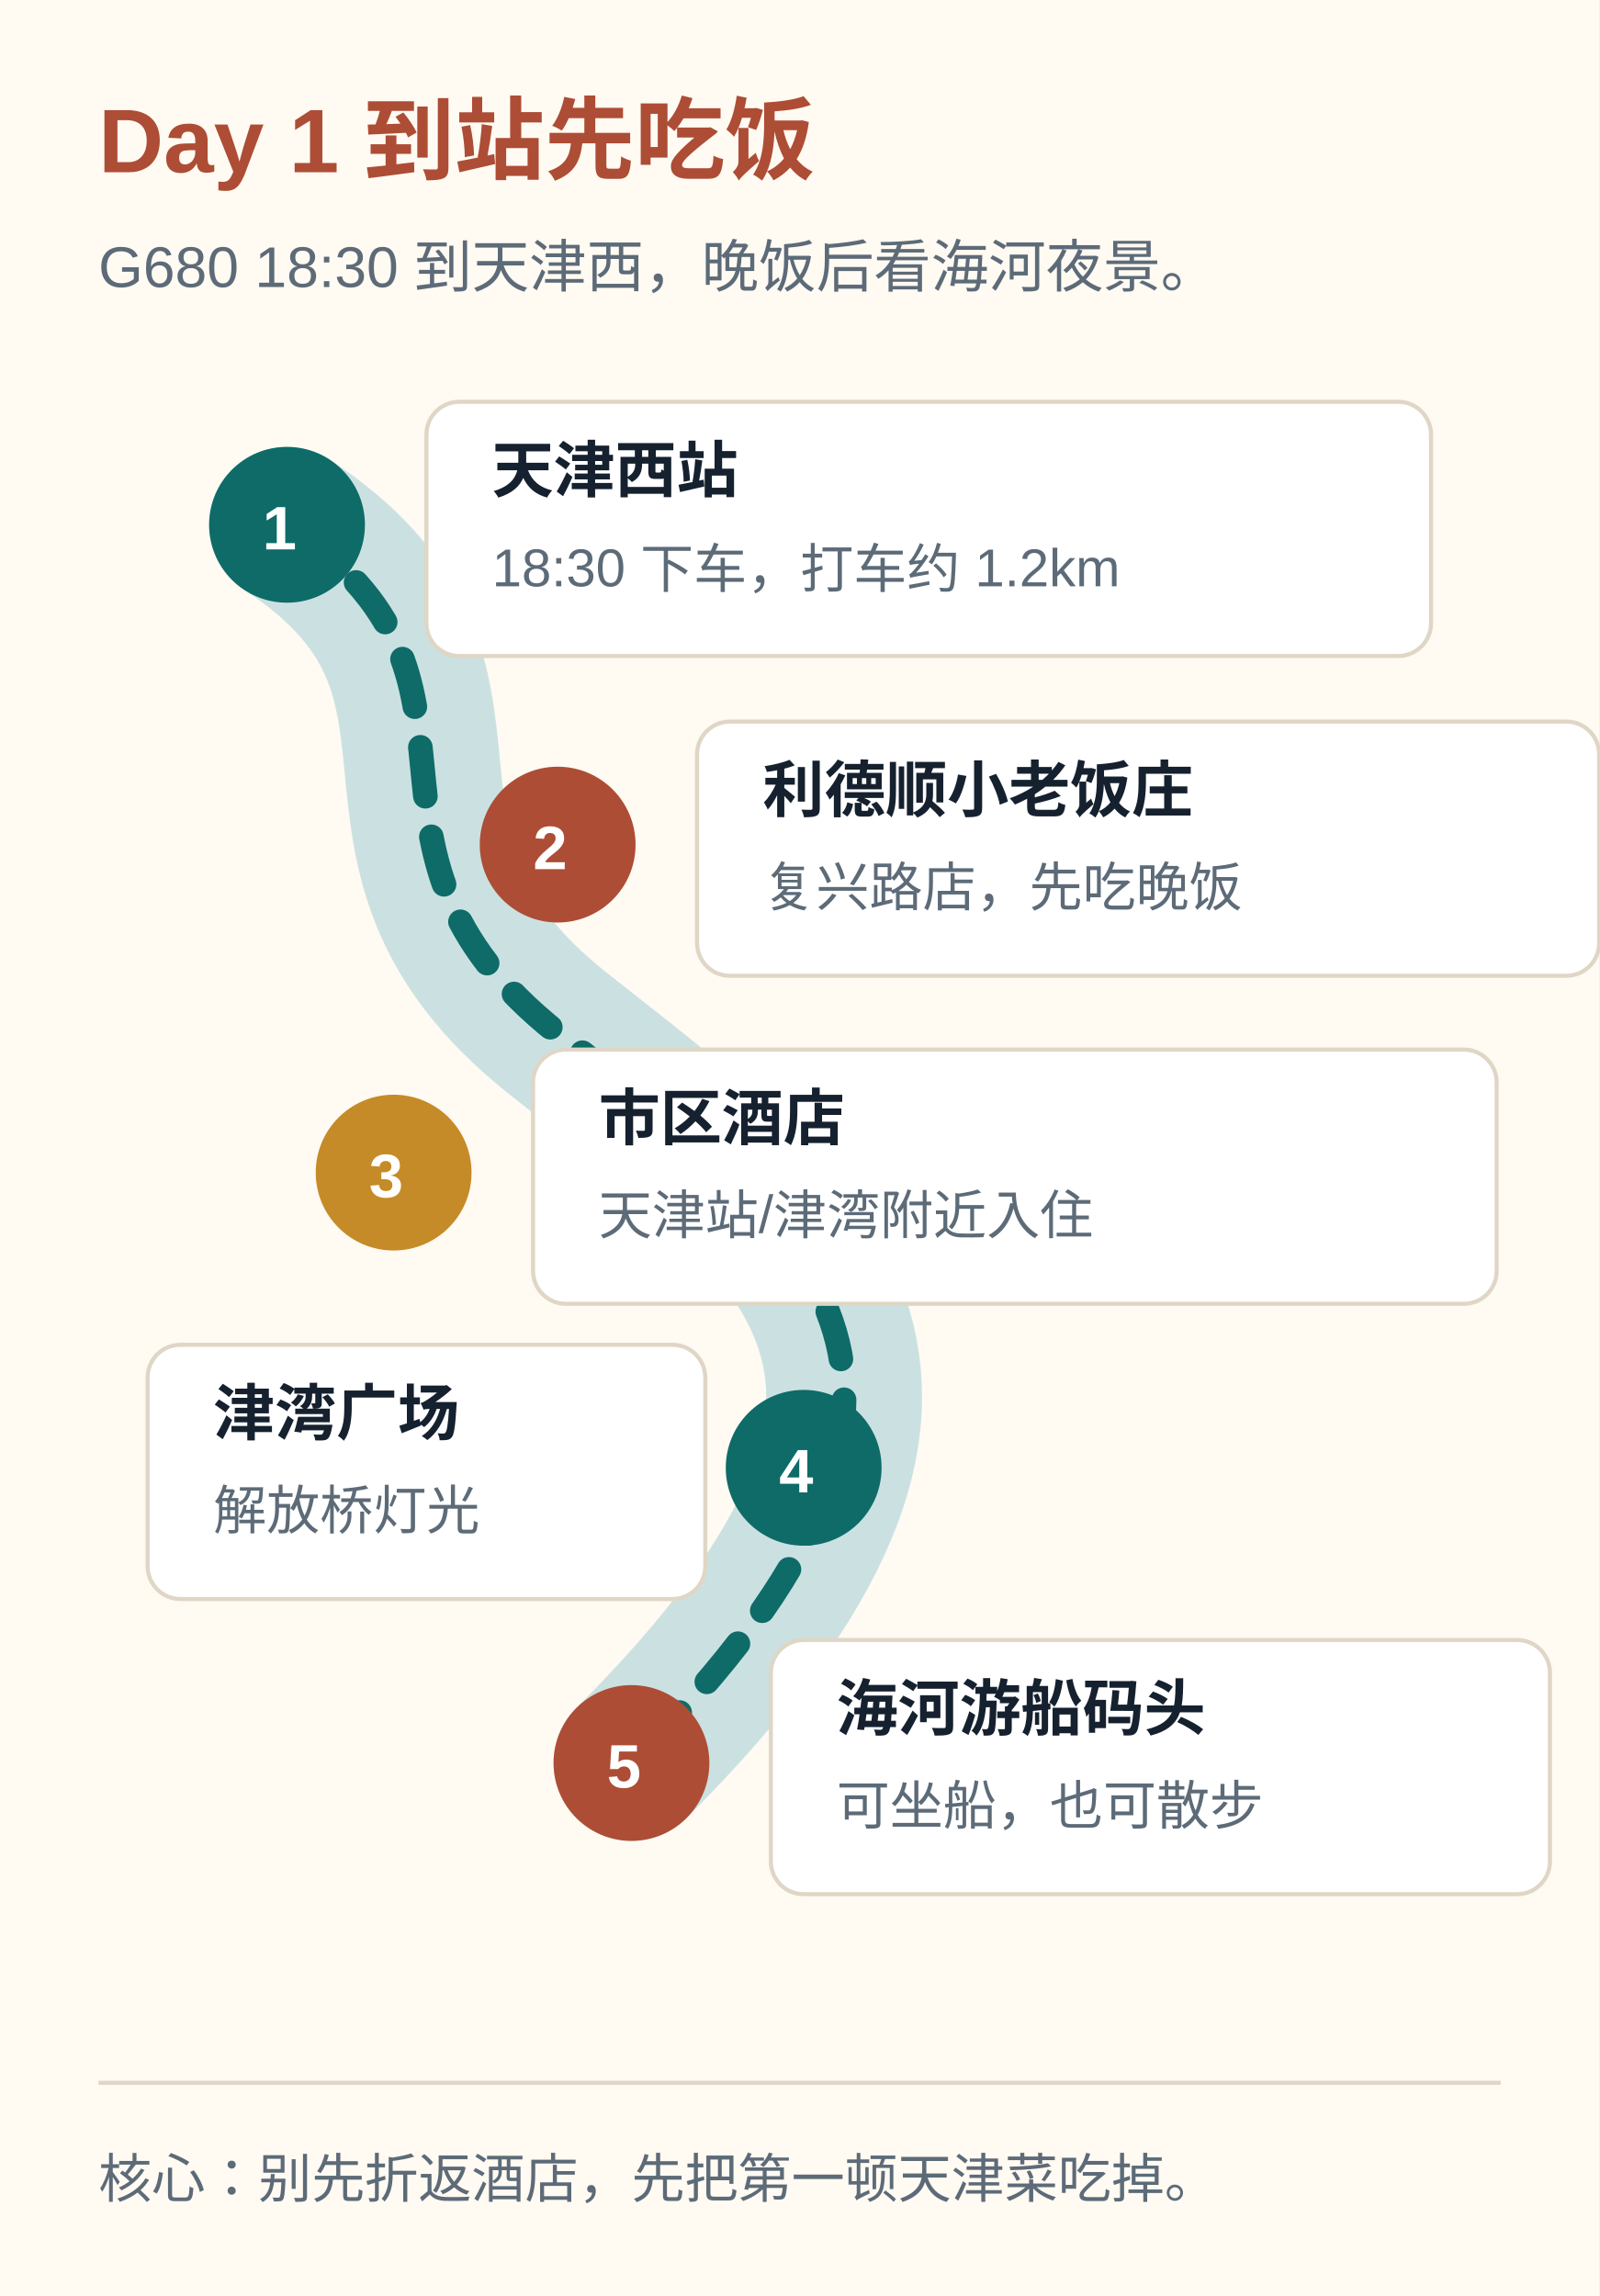
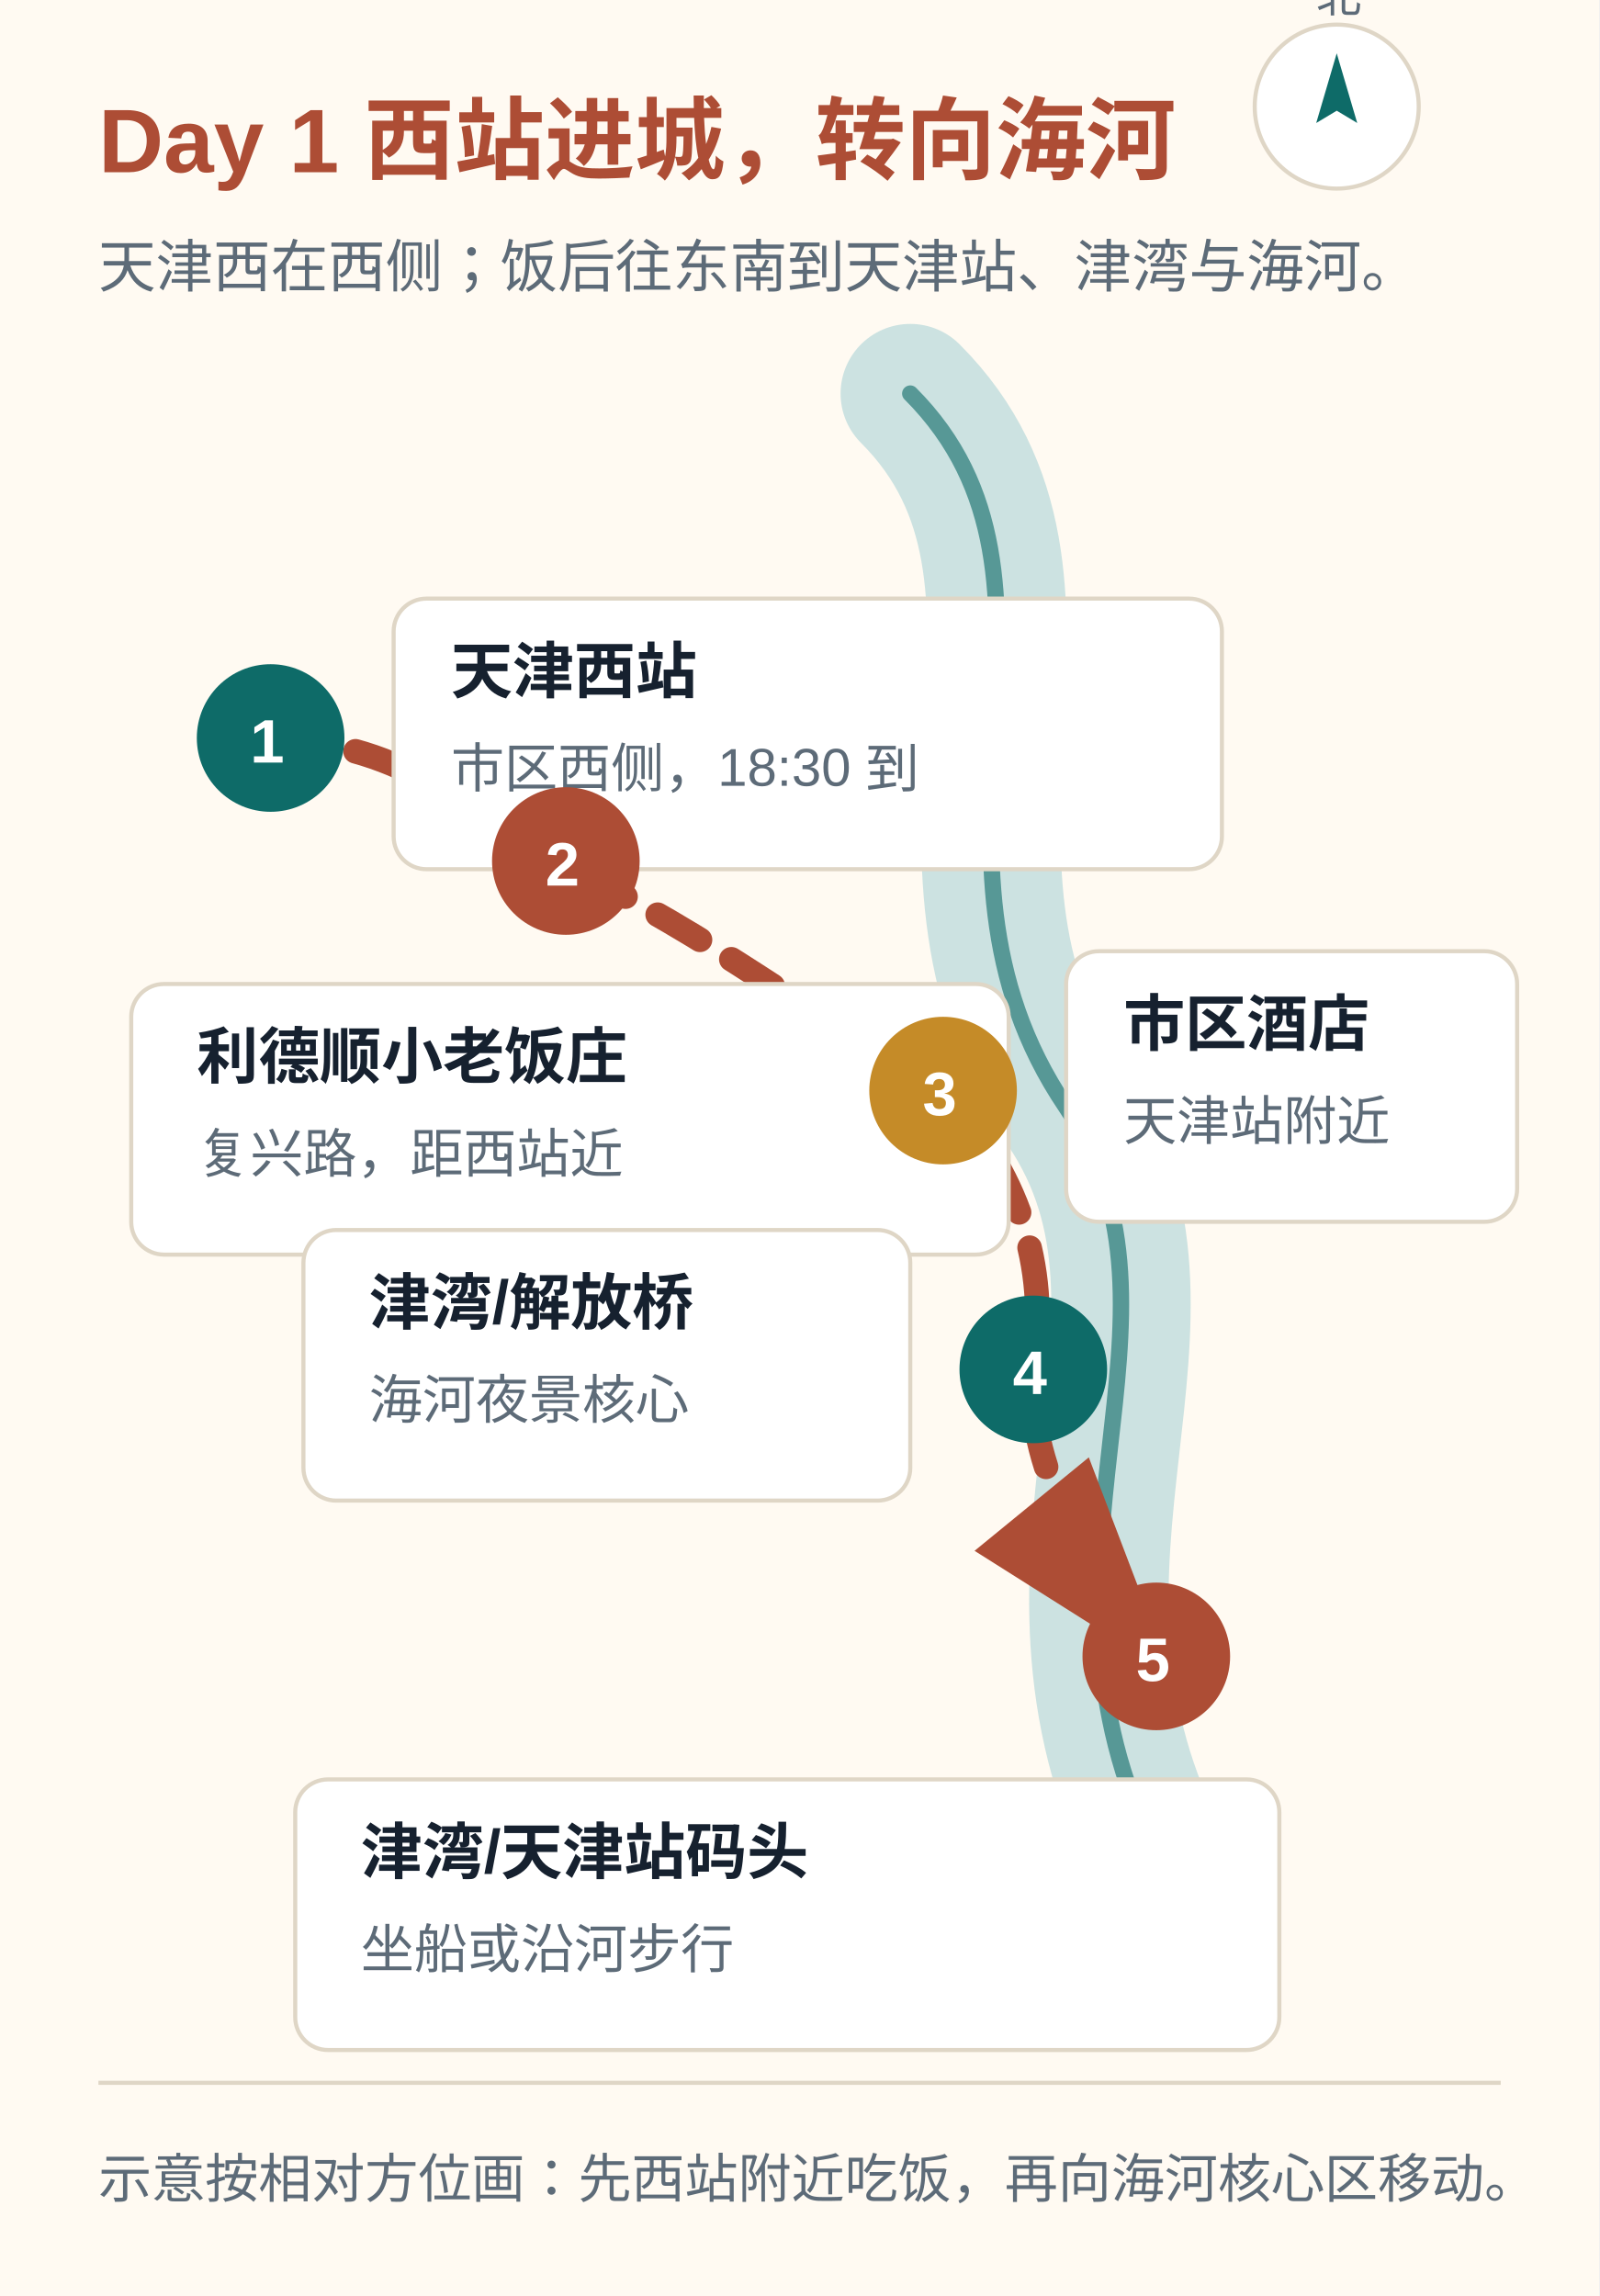
<svg xmlns="http://www.w3.org/2000/svg" viewBox="0 0 390 560" role="img" aria-labelledby="title desc">
  <rect width="390" height="560" fill="#fffaf2" />
-   <path d="M70 128 C128 166 78 206 136 252 S250 334 154 430" fill="none" stroke="#8ec5cc" stroke-width="38" stroke-linecap="round" opacity=".46" />
-   <path d="M70 128 C128 166 78 206 136 252 S250 334 154 430" fill="none" stroke="#0e6b68" stroke-width="6" stroke-linecap="round" stroke-dasharray="12 10" />
+   <defs>
+     <marker id="arrow" markerWidth="10" markerHeight="10" refX="8" refY="3" orient="auto" markerUnits="strokeWidth">
+       <path d="M0,0 L0,6 L9,3 z" fill="#ad4d35" />
+     </marker>
+   </defs>
  <g font-family="PingFang SC, Microsoft YaHei, Arial, sans-serif">
-     <text x="24" y="42" fill="#ad4d35" font-size="22" font-weight="700">Day 1 到站先吃饭</text>
-     <text x="24" y="70" fill="#5d6b78" font-size="14">G680 18:30 到天津西，晚饭后看海河夜景。</text>
+     <text x="24" y="42" fill="#ad4d35" font-size="22" font-weight="700">Day 1 西站进城，转向海河</text>
+     <text x="24" y="70" fill="#5d6b78" font-size="14">天津西在西侧；饭后往东南到天津站、津湾与海河。</text>
+     <g transform="translate(326 26)">
+       <circle r="20" fill="#fff" stroke="#dfd6c6" />
+       <path d="M0 -13 L5 4 L0 1 L-5 4 Z" fill="#0e6b68" />
+       <text x="-5" y="-23" fill="#5d6b78" font-size="11">北</text>
+     </g>
  </g>
+   <path d="M222 96 C268 142 218 208 260 270 C295 322 246 380 282 452" fill="none" stroke="#8ec5cc" stroke-width="34" stroke-linecap="round" opacity=".45" />
+   <path d="M222 96 C268 142 218 208 260 270 C295 322 246 380 282 452" fill="none" stroke="#0e6b68" stroke-width="4" stroke-linecap="round" opacity=".62" />
+   <path d="M66 180 C102 182 112 198 136 210 C178 231 194 246 230 266 C248 286 256 308 252 334 C250 356 264 382 282 404" fill="none" stroke="#ad4d35" stroke-width="6" stroke-linecap="round" stroke-linejoin="round" stroke-dasharray="12 9" marker-end="url(#arrow)" />
  <g font-family="PingFang SC, Microsoft YaHei, Arial, sans-serif" font-size="15">
-     <g transform="translate(70 128)">
-       <circle r="19" fill="#0e6b68" />
-       <text x="-6" y="6" fill="#fff" font-weight="700">1</text>
-       <rect x="34" y="-30" width="245" height="62" rx="8" fill="#fff" stroke="#dfd6c6" />
-       <text x="50" y="-8" fill="#16212f" font-weight="700">天津西站</text>
-       <text x="50" y="15" fill="#5d6b78" font-size="13">18:30 下车，打车约 1.2km</text>
+     <g transform="translate(66 180)">
+       <circle r="18" fill="#0e6b68" />
+       <text x="-5" y="6" fill="#fff" font-weight="700">1</text>
+       <rect x="30" y="-34" width="202" height="66" rx="8" fill="#fff" stroke="#dfd6c6" />
+       <text x="44" y="-11" fill="#16212f" font-weight="700">天津西站</text>
+       <text x="44" y="12" fill="#5d6b78" font-size="13">市区西侧，18:30 到</text>
    </g>
-     <g transform="translate(136 206)">
-       <circle r="19" fill="#ad4d35" />
-       <text x="-6" y="6" fill="#fff" font-weight="700">2</text>
-       <rect x="34" y="-30" width="220" height="62" rx="8" fill="#fff" stroke="#dfd6c6" />
-       <text x="50" y="-8" fill="#16212f" font-weight="700">利德顺小老饭庄</text>
-       <text x="50" y="15" fill="#5d6b78" font-size="13">复兴路店，先吃晚饭</text>
+     <g transform="translate(138 210)">
+       <circle r="18" fill="#ad4d35" />
+       <text x="-5" y="6" fill="#fff" font-weight="700">2</text>
+       <rect x="-106" y="30" width="214" height="66" rx="8" fill="#fff" stroke="#dfd6c6" />
+       <text x="-90" y="53" fill="#16212f" font-weight="700">利德顺小老饭庄</text>
+       <text x="-90" y="76" fill="#5d6b78" font-size="13">复兴路，距西站近</text>
    </g>
-     <g transform="translate(96 286)">
-       <circle r="19" fill="#c58b28" />
-       <text x="-6" y="6" fill="#fff" font-weight="700">3</text>
-       <rect x="34" y="-30" width="235" height="62" rx="8" fill="#fff" stroke="#dfd6c6" />
-       <text x="50" y="-8" fill="#16212f" font-weight="700">市区酒店</text>
-       <text x="50" y="15" fill="#5d6b78" font-size="13">天津站/津湾附近入住</text>
+     <g transform="translate(230 266)">
+       <circle r="18" fill="#c58b28" />
+       <text x="-5" y="6" fill="#fff" font-weight="700">3</text>
+       <rect x="30" y="-34" width="110" height="66" rx="8" fill="#fff" stroke="#dfd6c6" />
+       <text x="44" y="-11" fill="#16212f" font-weight="700">市区酒店</text>
+       <text x="44" y="12" fill="#5d6b78" font-size="13">天津站附近</text>
    </g>
-     <g transform="translate(196 358)">
-       <circle r="19" fill="#0e6b68" />
-       <text x="-6" y="6" fill="#fff" font-weight="700">4</text>
-       <rect x="-160" y="-30" width="136" height="62" rx="8" fill="#fff" stroke="#dfd6c6" />
-       <text x="-144" y="-8" fill="#16212f" font-weight="700">津湾广场</text>
-       <text x="-144" y="15" fill="#5d6b78" font-size="13">解放桥灯光</text>
+     <g transform="translate(252 334)">
+       <circle r="18" fill="#0e6b68" />
+       <text x="-5" y="6" fill="#fff" font-weight="700">4</text>
+       <rect x="-178" y="-34" width="148" height="66" rx="8" fill="#fff" stroke="#dfd6c6" />
+       <text x="-162" y="-11" fill="#16212f" font-weight="700">津湾/解放桥</text>
+       <text x="-162" y="12" fill="#5d6b78" font-size="13">海河夜景核心</text>
    </g>
-     <g transform="translate(154 430)">
-       <circle r="19" fill="#ad4d35" />
-       <text x="-6" y="6" fill="#fff" font-weight="700">5</text>
-       <rect x="34" y="-30" width="190" height="62" rx="8" fill="#fff" stroke="#dfd6c6" />
-       <text x="50" y="-8" fill="#16212f" font-weight="700">海河游船码头</text>
-       <text x="50" y="15" fill="#5d6b78" font-size="13">可坐船，也可散步</text>
+     <g transform="translate(282 404)">
+       <circle r="18" fill="#ad4d35" />
+       <text x="-5" y="6" fill="#fff" font-weight="700">5</text>
+       <rect x="-210" y="30" width="240" height="66" rx="8" fill="#fff" stroke="#dfd6c6" />
+       <text x="-194" y="53" fill="#16212f" font-weight="700">津湾/天津站码头</text>
+       <text x="-194" y="76" fill="#5d6b78" font-size="13">坐船或沿河步行</text>
    </g>
  </g>
  <path d="M24 508 H366" stroke="#dfd6c6" />
-   <text x="24" y="536" fill="#5d6b78" font-family="PingFang SC, Microsoft YaHei, Arial, sans-serif" font-size="13">核心：别先折返酒店，先把第一顿天津菜吃掉。</text>
+   <text x="24" y="536" fill="#5d6b78" font-family="PingFang SC, Microsoft YaHei, Arial, sans-serif" font-size="13">示意按相对方位画：先西站附近吃饭，再向海河核心区移动。</text>
</svg>
